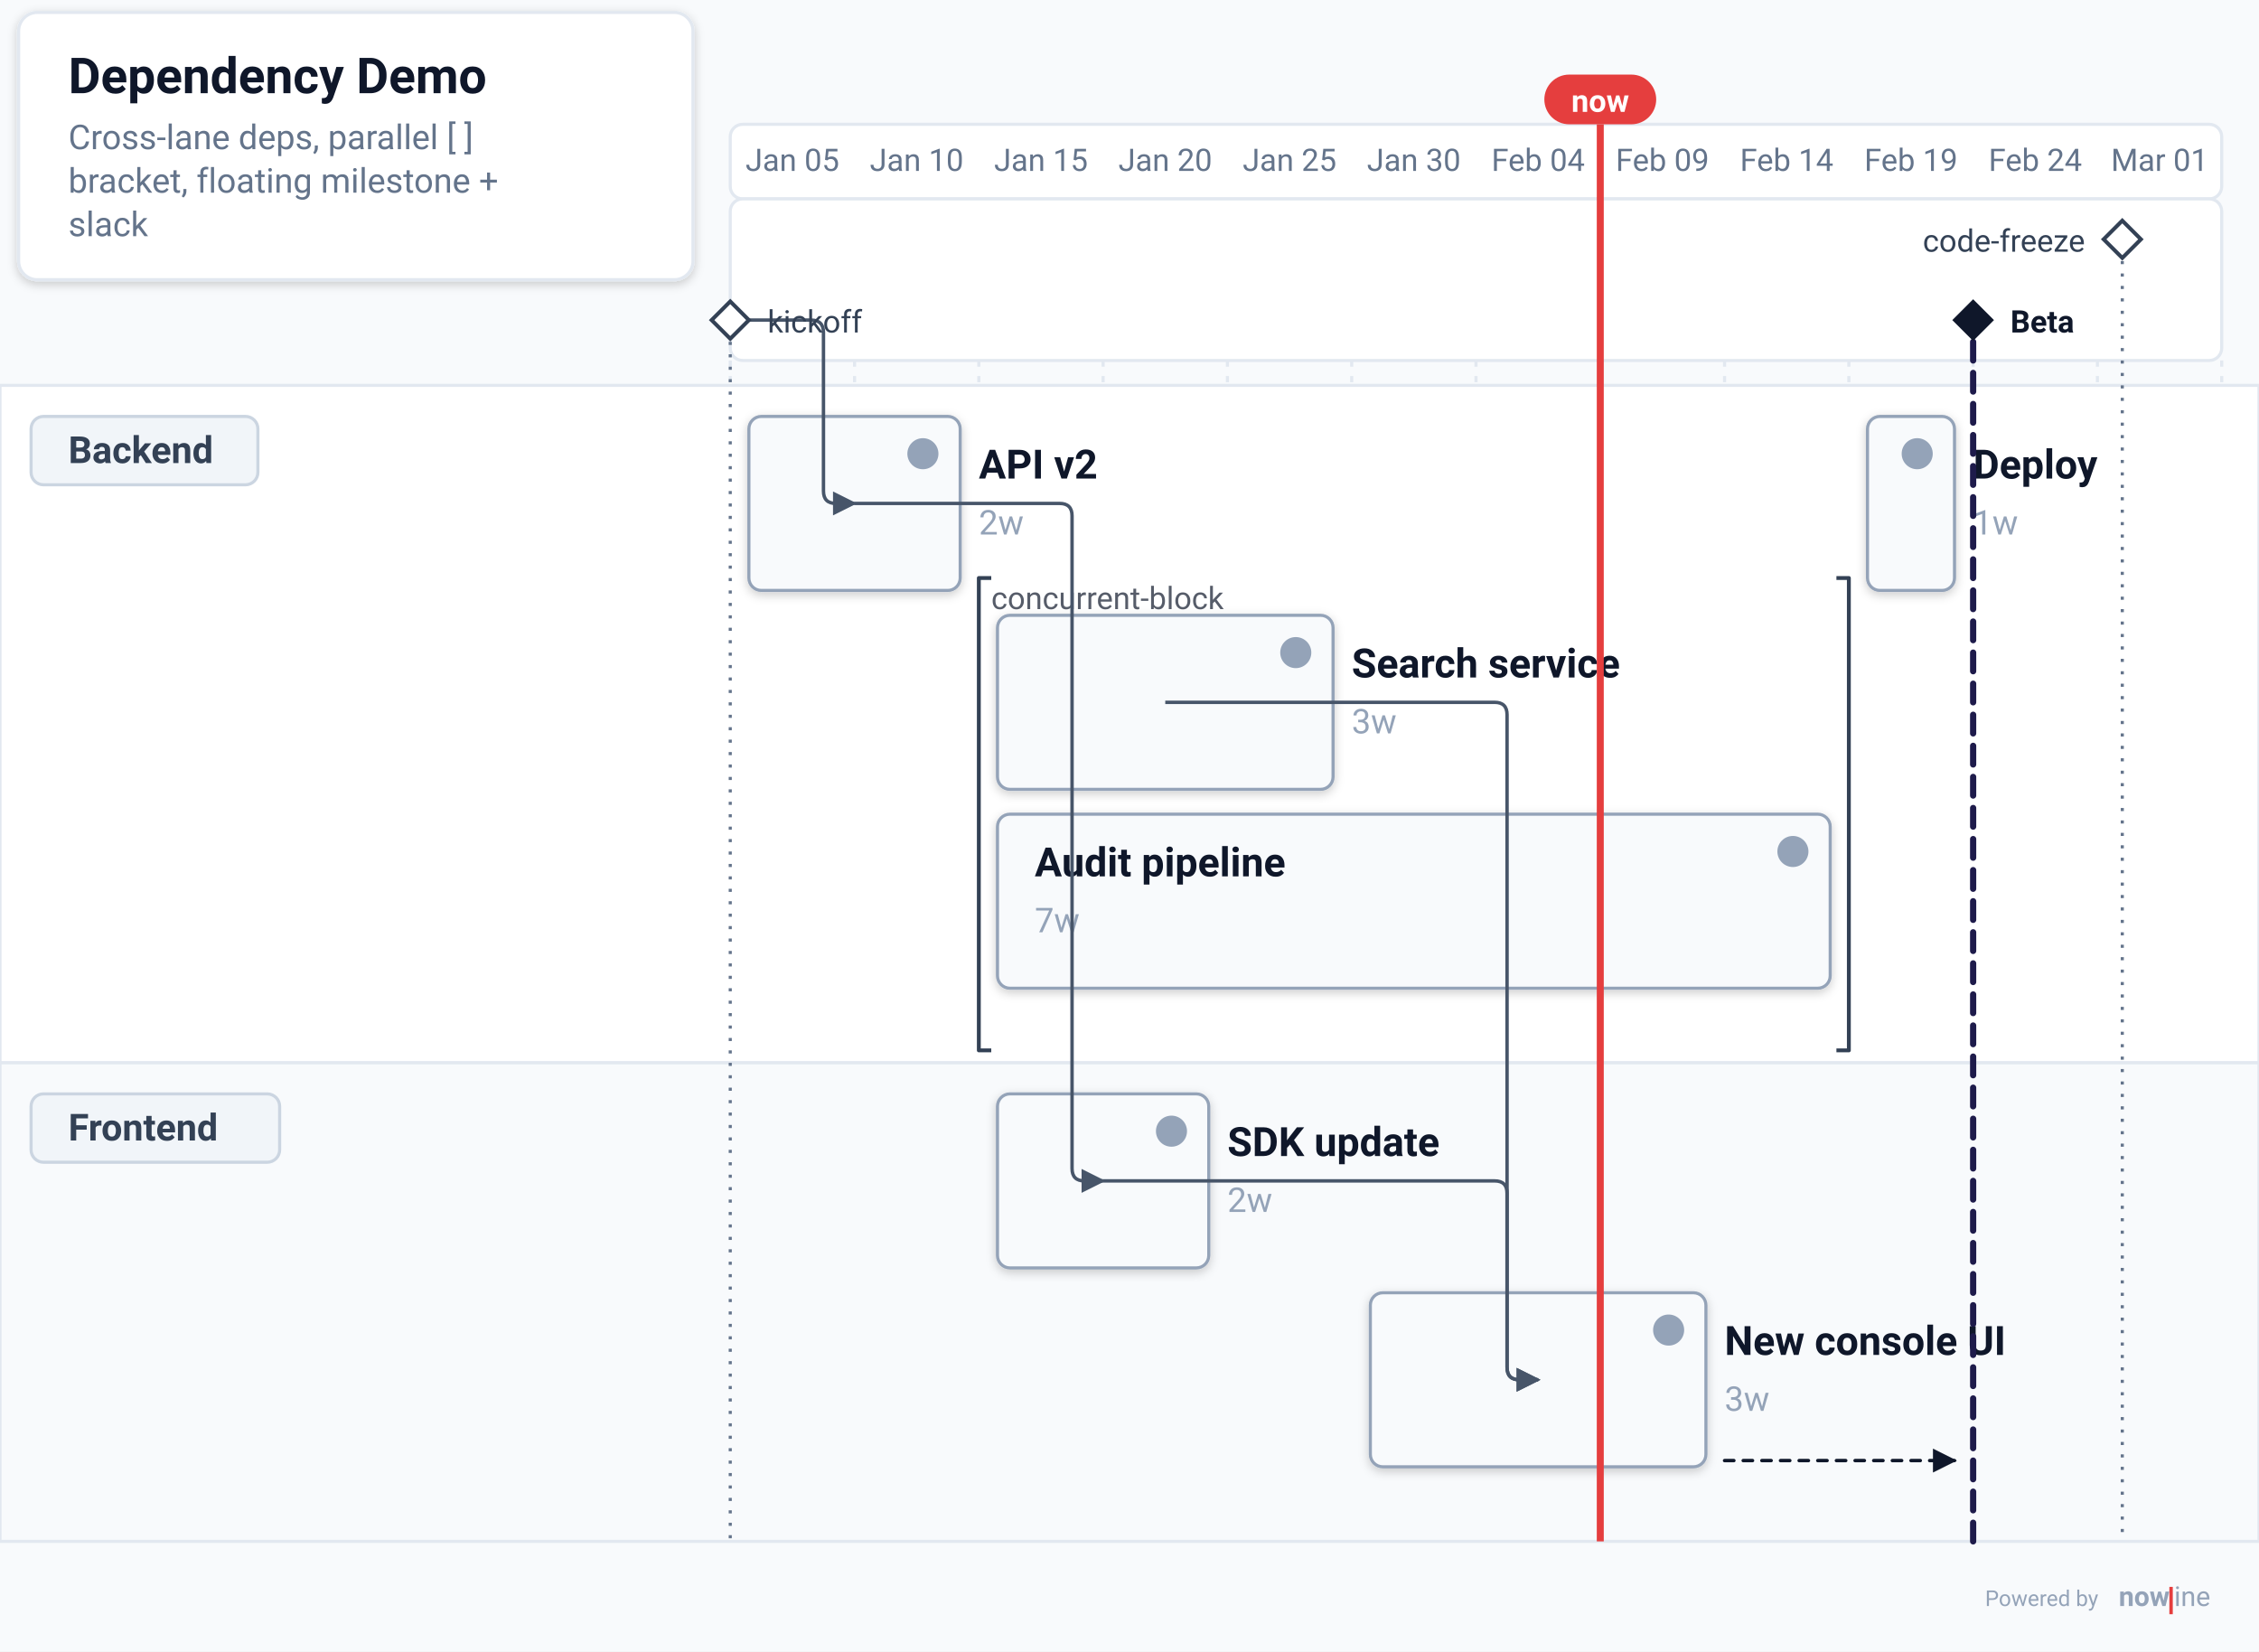
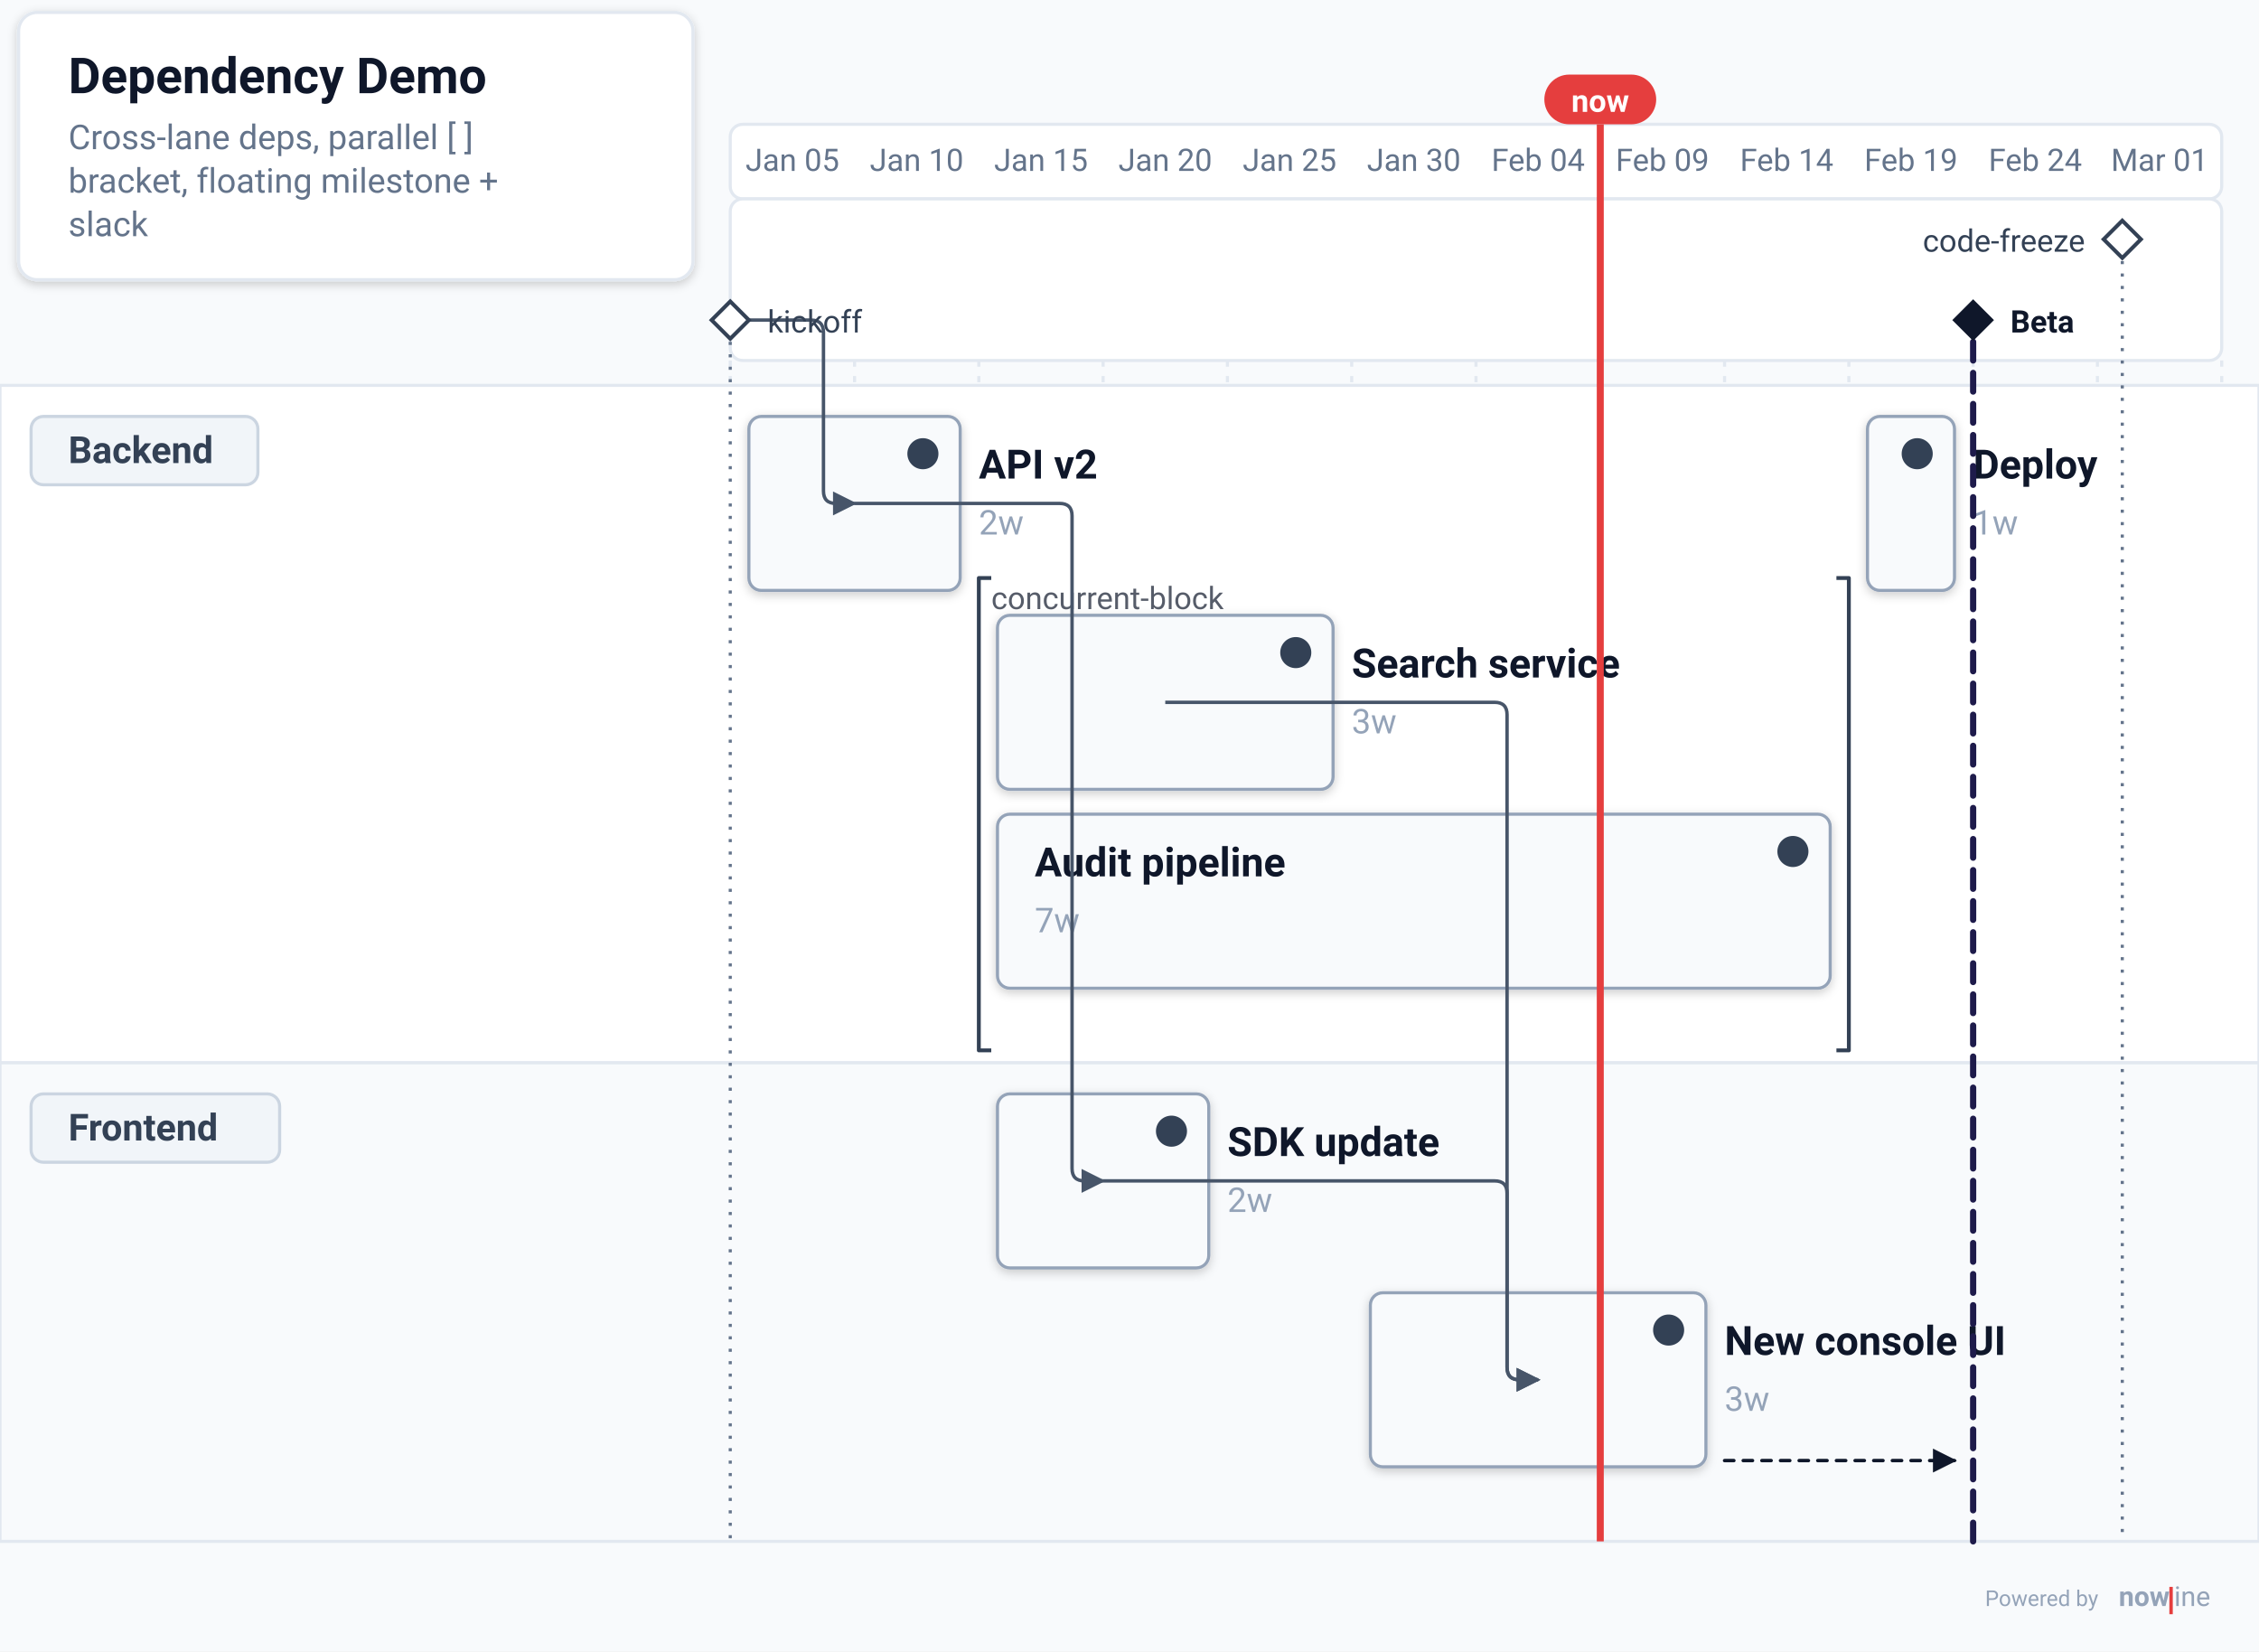
<svg xmlns="http://www.w3.org/2000/svg" data-generator="nowline" data-theme="light" height="531.44" viewBox="0 0 727.02 531.44" width="727.02">
  <defs>
    <filter height="200%" id="nl-0-root-shadow-subtle" width="200%" x="-50%" y="-50%">
      <feGaussianBlur in="SourceAlpha" stdDeviation="1.5" />
      <feOffset dx="0" dy="1" result="offsetblur" />
      <feComponentTransfer>
        <feFuncA type="linear" slope="0.2" />
      </feComponentTransfer>
      <feMerge>
        <feMergeNode />
        <feMergeNode in="SourceGraphic" />
      </feMerge>
    </filter>
    <filter height="200%" id="nl-0-root-shadow-fuzzy" width="200%" x="-50%" y="-50%">
      <feGaussianBlur in="SourceAlpha" stdDeviation="5" />
      <feOffset dx="0" dy="3" result="offsetblur" />
      <feComponentTransfer>
        <feFuncA type="linear" slope="0.3" />
      </feComponentTransfer>
      <feMerge>
        <feMergeNode />
        <feMergeNode in="SourceGraphic" />
      </feMerge>
    </filter>
    <filter height="200%" id="nl-0-root-shadow-hard" width="200%" x="-50%" y="-50%">
      <feGaussianBlur in="SourceAlpha" stdDeviation="0" />
      <feOffset dx="2" dy="2" result="offsetblur" />
      <feComponentTransfer>
        <feFuncA type="linear" slope="0.45" />
      </feComponentTransfer>
      <feMerge>
        <feMergeNode />
        <feMergeNode in="SourceGraphic" />
      </feMerge>
    </filter>
    <marker id="nl-arrow" viewBox="0 0 10 10" refX="9" refY="5" markerWidth="7" markerHeight="7" orient="auto">
      <path d="M 0 0 L 10 5 L 0 10 z" fill="#475569" />
    </marker>
    <marker id="nl-arrow-light" viewBox="0 0 10 10" refX="9" refY="5" markerWidth="7" markerHeight="7" orient="auto">
      <path d="M 0 0 L 10 5 L 0 10 z" fill="#94a3b8" />
    </marker>
    <marker id="nl-arrow-dark" viewBox="0 0 10 10" refX="9" refY="5" markerWidth="7" markerHeight="7" orient="auto">
      <path d="M 0 0 L 10 5 L 0 10 z" fill="#0f172a" />
    </marker>
  </defs>
  <rect fill="#f8fafc" height="531.44" width="727.02" x="0" y="0" />
  <g data-layer="timeline">
    <rect fill="#ffffff" height="24" rx="4" ry="4" stroke="#e2e8f0" stroke-width="1" width="480" x="235.02" y="40" />
    <rect fill="#ffffff" height="52" rx="4" ry="4" stroke="#e2e8f0" stroke-width="1" width="480" x="235.02" y="64" />
    <text fill="#64748b" font-family="system-ui, -apple-system, &quot;Segoe UI&quot;, Roboto, sans-serif" font-size="10" text-anchor="middle" x="255.02" y="55">Jan 05</text>
    <line stroke="#e2e8f0" stroke-dasharray="2 3" stroke-width="1" x1="235.02" x2="235.02" y1="116" y2="496" />
    <text fill="#64748b" font-family="system-ui, -apple-system, &quot;Segoe UI&quot;, Roboto, sans-serif" font-size="10" text-anchor="middle" x="295.02" y="55">Jan 10</text>
    <line stroke="#e2e8f0" stroke-dasharray="2 3" stroke-width="1" x1="275.02" x2="275.02" y1="116" y2="496" />
    <text fill="#64748b" font-family="system-ui, -apple-system, &quot;Segoe UI&quot;, Roboto, sans-serif" font-size="10" text-anchor="middle" x="335.02" y="55">Jan 15</text>
    <line stroke="#e2e8f0" stroke-dasharray="2 3" stroke-width="1" x1="315.02" x2="315.02" y1="116" y2="496" />
    <text fill="#64748b" font-family="system-ui, -apple-system, &quot;Segoe UI&quot;, Roboto, sans-serif" font-size="10" text-anchor="middle" x="375.02" y="55">Jan 20</text>
    <line stroke="#e2e8f0" stroke-dasharray="2 3" stroke-width="1" x1="355.02" x2="355.02" y1="116" y2="496" />
    <text fill="#64748b" font-family="system-ui, -apple-system, &quot;Segoe UI&quot;, Roboto, sans-serif" font-size="10" text-anchor="middle" x="415.02" y="55">Jan 25</text>
    <line stroke="#e2e8f0" stroke-dasharray="2 3" stroke-width="1" x1="395.02" x2="395.02" y1="116" y2="496" />
    <text fill="#64748b" font-family="system-ui, -apple-system, &quot;Segoe UI&quot;, Roboto, sans-serif" font-size="10" text-anchor="middle" x="455.02" y="55">Jan 30</text>
    <line stroke="#e2e8f0" stroke-dasharray="2 3" stroke-width="1" x1="435.02" x2="435.02" y1="116" y2="496" />
    <text fill="#64748b" font-family="system-ui, -apple-system, &quot;Segoe UI&quot;, Roboto, sans-serif" font-size="10" text-anchor="middle" x="495.02" y="55">Feb 04</text>
    <line stroke="#e2e8f0" stroke-dasharray="2 3" stroke-width="1" x1="475.02" x2="475.02" y1="116" y2="496" />
    <text fill="#64748b" font-family="system-ui, -apple-system, &quot;Segoe UI&quot;, Roboto, sans-serif" font-size="10" text-anchor="middle" x="535.02" y="55">Feb 09</text>
    <line stroke="#e2e8f0" stroke-dasharray="2 3" stroke-width="1" x1="515.02" x2="515.02" y1="116" y2="496" />
    <text fill="#64748b" font-family="system-ui, -apple-system, &quot;Segoe UI&quot;, Roboto, sans-serif" font-size="10" text-anchor="middle" x="575.02" y="55">Feb 14</text>
    <line stroke="#e2e8f0" stroke-dasharray="2 3" stroke-width="1" x1="555.02" x2="555.02" y1="116" y2="496" />
    <text fill="#64748b" font-family="system-ui, -apple-system, &quot;Segoe UI&quot;, Roboto, sans-serif" font-size="10" text-anchor="middle" x="615.02" y="55">Feb 19</text>
    <line stroke="#e2e8f0" stroke-dasharray="2 3" stroke-width="1" x1="595.02" x2="595.02" y1="116" y2="496" />
    <text fill="#64748b" font-family="system-ui, -apple-system, &quot;Segoe UI&quot;, Roboto, sans-serif" font-size="10" text-anchor="middle" x="655.02" y="55">Feb 24</text>
    <line stroke="#e2e8f0" stroke-dasharray="2 3" stroke-width="1" x1="635.02" x2="635.02" y1="116" y2="496" />
    <text fill="#64748b" font-family="system-ui, -apple-system, &quot;Segoe UI&quot;, Roboto, sans-serif" font-size="10" text-anchor="middle" x="695.02" y="55">Mar 01</text>
    <line stroke="#e2e8f0" stroke-dasharray="2 3" stroke-width="1" x1="675.02" x2="675.02" y1="116" y2="496" />
    <line stroke="#e2e8f0" stroke-dasharray="2 3" stroke-width="1" x1="715.02" x2="715.02" y1="116" y2="496" />
  </g>
  <g data-id="backend" data-layer="swimlane">
    <rect fill="#ffffff" height="218" stroke="#e2e8f0" stroke-width="1" width="727.02" x="0" y="124" />
    <rect fill="#f1f5f9" height="22" rx="4" ry="4" stroke="#cbd5e1" stroke-width="1" width="73" x="10" y="134" />
    <text fill="#334155" font-family="system-ui, -apple-system, &quot;Segoe UI&quot;, Roboto, sans-serif" font-size="12" font-weight="600" x="22" y="149">Backend</text>
    <g data-id="api" data-layer="item">
      <rect fill="#f8fafc" filter="url(#nl-0-root-shadow-subtle)" height="56" rx="4" ry="4" stroke="#94a3b8" stroke-width="1" width="68" x="241.02" y="134" />
-       <circle cx="297.02" cy="146" fill="#94a3b8" r="5" />
+       <circle cx="297.02" cy="146" fill="#334155" r="5" />
      <text fill="#0f172a" font-family="system-ui, -apple-system, &quot;Segoe UI&quot;, Roboto, sans-serif" font-size="13" font-weight="600" x="315.02" y="154">API v2</text>
      <text fill="#94a3b8" font-family="system-ui, -apple-system, &quot;Segoe UI&quot;, Roboto, sans-serif" font-size="11" x="315.02" y="172">2w</text>
    </g>
    <g data-id="concurrent-block" data-layer="parallel">
      <path d="M319.02 186 H315.02 V338 H319.02" fill="none" stroke="#334155" stroke-linejoin="round" stroke-width="1.25" />
      <path d="M591.02 186 H595.02 V338 H591.02" fill="none" stroke="#334155" stroke-linejoin="round" stroke-width="1.25" />
      <text fill="#0f172a" fill-opacity="0.7" font-family="system-ui, -apple-system, &quot;Segoe UI&quot;, Roboto, sans-serif" font-size="10" font-style="normal" font-weight="400" x="319.02" y="196">concurrent-block</text>
      <g data-id="search" data-layer="item">
        <rect fill="#f8fafc" filter="url(#nl-0-root-shadow-subtle)" height="56" rx="4" ry="4" stroke="#94a3b8" stroke-width="1" width="108" x="321.02" y="198" />
-         <circle cx="417.02" cy="210" fill="#94a3b8" r="5" />
+         <circle cx="417.02" cy="210" fill="#334155" r="5" />
        <text fill="#0f172a" font-family="system-ui, -apple-system, &quot;Segoe UI&quot;, Roboto, sans-serif" font-size="13" font-weight="600" x="435.02" y="218">Search service</text>
        <text fill="#94a3b8" font-family="system-ui, -apple-system, &quot;Segoe UI&quot;, Roboto, sans-serif" font-size="11" x="435.02" y="236">3w</text>
      </g>
      <g data-id="audit" data-layer="item">
        <rect fill="#f8fafc" filter="url(#nl-0-root-shadow-subtle)" height="56" rx="4" ry="4" stroke="#94a3b8" stroke-width="1" width="268" x="321.02" y="262" />
-         <circle cx="577.02" cy="274" fill="#94a3b8" r="5" />
+         <circle cx="577.02" cy="274" fill="#334155" r="5" />
        <text fill="#0f172a" font-family="system-ui, -apple-system, &quot;Segoe UI&quot;, Roboto, sans-serif" font-size="13" font-weight="600" x="333.02" y="282">Audit pipeline</text>
        <text fill="#94a3b8" font-family="system-ui, -apple-system, &quot;Segoe UI&quot;, Roboto, sans-serif" font-size="11" x="333.02" y="300">7w</text>
      </g>
    </g>
    <g data-id="deploy" data-layer="item">
      <rect fill="#f8fafc" filter="url(#nl-0-root-shadow-subtle)" height="56" rx="4" ry="4" stroke="#94a3b8" stroke-width="1" width="28" x="601.02" y="134" />
-       <circle cx="617.02" cy="146" fill="#94a3b8" r="5" />
+       <circle cx="617.02" cy="146" fill="#334155" r="5" />
      <text fill="#0f172a" font-family="system-ui, -apple-system, &quot;Segoe UI&quot;, Roboto, sans-serif" font-size="13" font-weight="600" x="635.02" y="154">Deploy</text>
      <text fill="#94a3b8" font-family="system-ui, -apple-system, &quot;Segoe UI&quot;, Roboto, sans-serif" font-size="11" x="635.02" y="172">1w</text>
    </g>
  </g>
  <g data-id="frontend" data-layer="swimlane">
    <rect fill="#f8fafc" height="154" stroke="#e2e8f0" stroke-width="1" width="727.02" x="0" y="342" />
    <rect fill="#f1f5f9" height="22" rx="4" ry="4" stroke="#cbd5e1" stroke-width="1" width="80" x="10" y="352" />
    <text fill="#334155" font-family="system-ui, -apple-system, &quot;Segoe UI&quot;, Roboto, sans-serif" font-size="12" font-weight="600" x="22" y="367">Frontend</text>
    <g data-id="sdk" data-layer="item">
      <rect fill="#f8fafc" filter="url(#nl-0-root-shadow-subtle)" height="56" rx="4" ry="4" stroke="#94a3b8" stroke-width="1" width="68" x="321.02" y="352" />
-       <circle cx="377.02" cy="364" fill="#94a3b8" r="5" />
+       <circle cx="377.02" cy="364" fill="#334155" r="5" />
      <text fill="#0f172a" font-family="system-ui, -apple-system, &quot;Segoe UI&quot;, Roboto, sans-serif" font-size="13" font-weight="600" x="395.02" y="372">SDK update</text>
      <text fill="#94a3b8" font-family="system-ui, -apple-system, &quot;Segoe UI&quot;, Roboto, sans-serif" font-size="11" x="395.02" y="390">2w</text>
    </g>
    <g data-id="ui" data-layer="item">
      <rect fill="#f8fafc" filter="url(#nl-0-root-shadow-subtle)" height="56" rx="4" ry="4" stroke="#94a3b8" stroke-width="1" width="108" x="441.02" y="416" />
-       <circle cx="537.02" cy="428" fill="#94a3b8" r="5" />
+       <circle cx="537.02" cy="428" fill="#334155" r="5" />
      <text fill="#0f172a" font-family="system-ui, -apple-system, &quot;Segoe UI&quot;, Roboto, sans-serif" font-size="13" font-weight="600" x="555.02" y="436">New console UI</text>
      <text fill="#94a3b8" font-family="system-ui, -apple-system, &quot;Segoe UI&quot;, Roboto, sans-serif" font-size="11" x="555.02" y="454">3w</text>
    </g>
  </g>
  <path d="M235.02 103 L261.02 103 Q265.02 103 265.02 107 L265.02 158 Q265.02 162 269.02 162 L275.02 162" fill="none" marker-end="url(#nl-arrow)" stroke="#475569" stroke-linejoin="round" stroke-width="1.1" />
  <path d="M275.02 162 L341.02 162 Q345.02 162 345.02 166 L345.02 376 Q345.02 380 349.02 380 L355.02 380" fill="none" marker-end="url(#nl-arrow)" stroke="#475569" stroke-linejoin="round" stroke-width="1.1" />
  <path d="M355.02 380 L481.02 380 Q485.02 380 485.02 384 L485.02 440 Q485.02 444 489.02 444 L495.02 444" fill="none" marker-end="url(#nl-arrow)" stroke="#475569" stroke-linejoin="round" stroke-width="1.1" />
  <path d="M375.02 226 L481.02 226 Q485.02 226 485.02 230 L485.02 440 Q485.02 444 489.02 444 L495.02 444" fill="none" marker-end="url(#nl-arrow)" stroke="#475569" stroke-linejoin="round" stroke-width="1.1" />
  <line stroke="#64748b" stroke-dasharray="1 3" stroke-width="1" x1="235.02" x2="235.02" y1="110" y2="496" />
  <line stroke="#64748b" stroke-dasharray="1 3" stroke-width="1" x1="683.02" x2="683.02" y1="84" y2="496" />
  <line stroke="#1e1b4b" stroke-dasharray="6 4" stroke-linecap="round" stroke-width="2" x1="635.02" x2="635.02" y1="110" y2="496" />
  <path d="M555.02 470 H629.02" fill="none" marker-end="url(#nl-arrow-dark)" stroke="#0f172a" stroke-dasharray="3 3" stroke-linecap="round" stroke-width="1.1" />
  <g data-id="kickoff" data-layer="anchor">
    <path d="M235.02 97 L241.02 103 L235.02 109 L229.02 103 Z" fill="#ffffff" stroke="#334155" stroke-width="1.25" />
    <text fill="#334155" font-family="system-ui, -apple-system, &quot;Segoe UI&quot;, Roboto, sans-serif" font-size="10" x="247.02" y="107">kickoff</text>
  </g>
  <g data-id="code-freeze" data-layer="anchor">
    <path d="M683.02 71 L689.02 77 L683.02 83 L677.02 77 Z" fill="#ffffff" stroke="#334155" stroke-width="1.25" />
    <text fill="#334155" font-family="system-ui, -apple-system, &quot;Segoe UI&quot;, Roboto, sans-serif" font-size="10" text-anchor="end" x="671.02" y="81">code-freeze</text>
  </g>
  <g data-id="beta" data-layer="milestone">
    <path d="M635.02 97 L641.02 103 L635.02 109 L629.02 103 Z" fill="#0f172a" stroke="#0f172a" stroke-width="1" />
    <text fill="#0f172a" font-family="system-ui, -apple-system, &quot;Segoe UI&quot;, Roboto, sans-serif" font-size="10" font-weight="600" x="647.02" y="107">Beta</text>
  </g>
  <g data-layer="nowline">
    <line stroke="#e53e3e" stroke-width="2.25" x1="515.02" x2="515.02" y1="40" y2="496" />
    <rect fill="#e53e3e" height="16" rx="8" ry="8" width="36" x="497.02" y="24" />
    <text fill="#ffffff" font-family="system-ui, -apple-system, &quot;Segoe UI&quot;, Roboto, sans-serif" font-size="10" font-weight="700" text-anchor="middle" x="515.02" y="36">now</text>
  </g>
  <g data-id="nl-0-root-header" data-layer="header">
    <rect fill="#ffffff" filter="url(#nl-0-root-shadow-subtle)" height="86" rx="6" ry="6" stroke="#e2e8f0" stroke-width="1" width="217.02" x="6" y="4" />
    <text fill="#0f172a" font-family="system-ui, -apple-system, &quot;Segoe UI&quot;, Roboto, sans-serif" font-size="16" font-weight="600" x="22" y="30">Dependency Demo</text>
    <text fill="#64748b" font-family="system-ui, -apple-system, &quot;Segoe UI&quot;, Roboto, sans-serif" font-size="11" x="22" y="48">Cross-lane deps, parallel [ ]</text>
    <text fill="#64748b" font-family="system-ui, -apple-system, &quot;Segoe UI&quot;, Roboto, sans-serif" font-size="11" x="22" y="62">bracket, floating milestone +</text>
    <text fill="#64748b" font-family="system-ui, -apple-system, &quot;Segoe UI&quot;, Roboto, sans-serif" font-size="11" x="22" y="76">slack</text>
  </g>
  <a aria-label="Powered by nowline" href="https://nowline.io" rel="noopener" target="_blank">
    <g data-layer="attribution">
      <g transform="translate(638.86 508) scale(0.22)">
        <text fill="#94a3b8" font-family="system-ui, -apple-system, &quot;Segoe UI&quot;, Roboto, sans-serif" font-size="32" font-weight="400" x="0" y="40">Powered by</text>
        <text fill="#94a3b8" font-family="system-ui, -apple-system, &quot;Segoe UI&quot;, Roboto, sans-serif" font-size="40" font-weight="700" x="195.6" y="40">now</text>
        <rect fill="#e53e3e" height="40" width="5" x="269.6" y="12" />
        <text fill="#94a3b8" font-family="system-ui, -apple-system, &quot;Segoe UI&quot;, Roboto, sans-serif" font-size="40" font-weight="400" x="276.6" y="40">ine</text>
      </g>
    </g>
  </a>
</svg>
